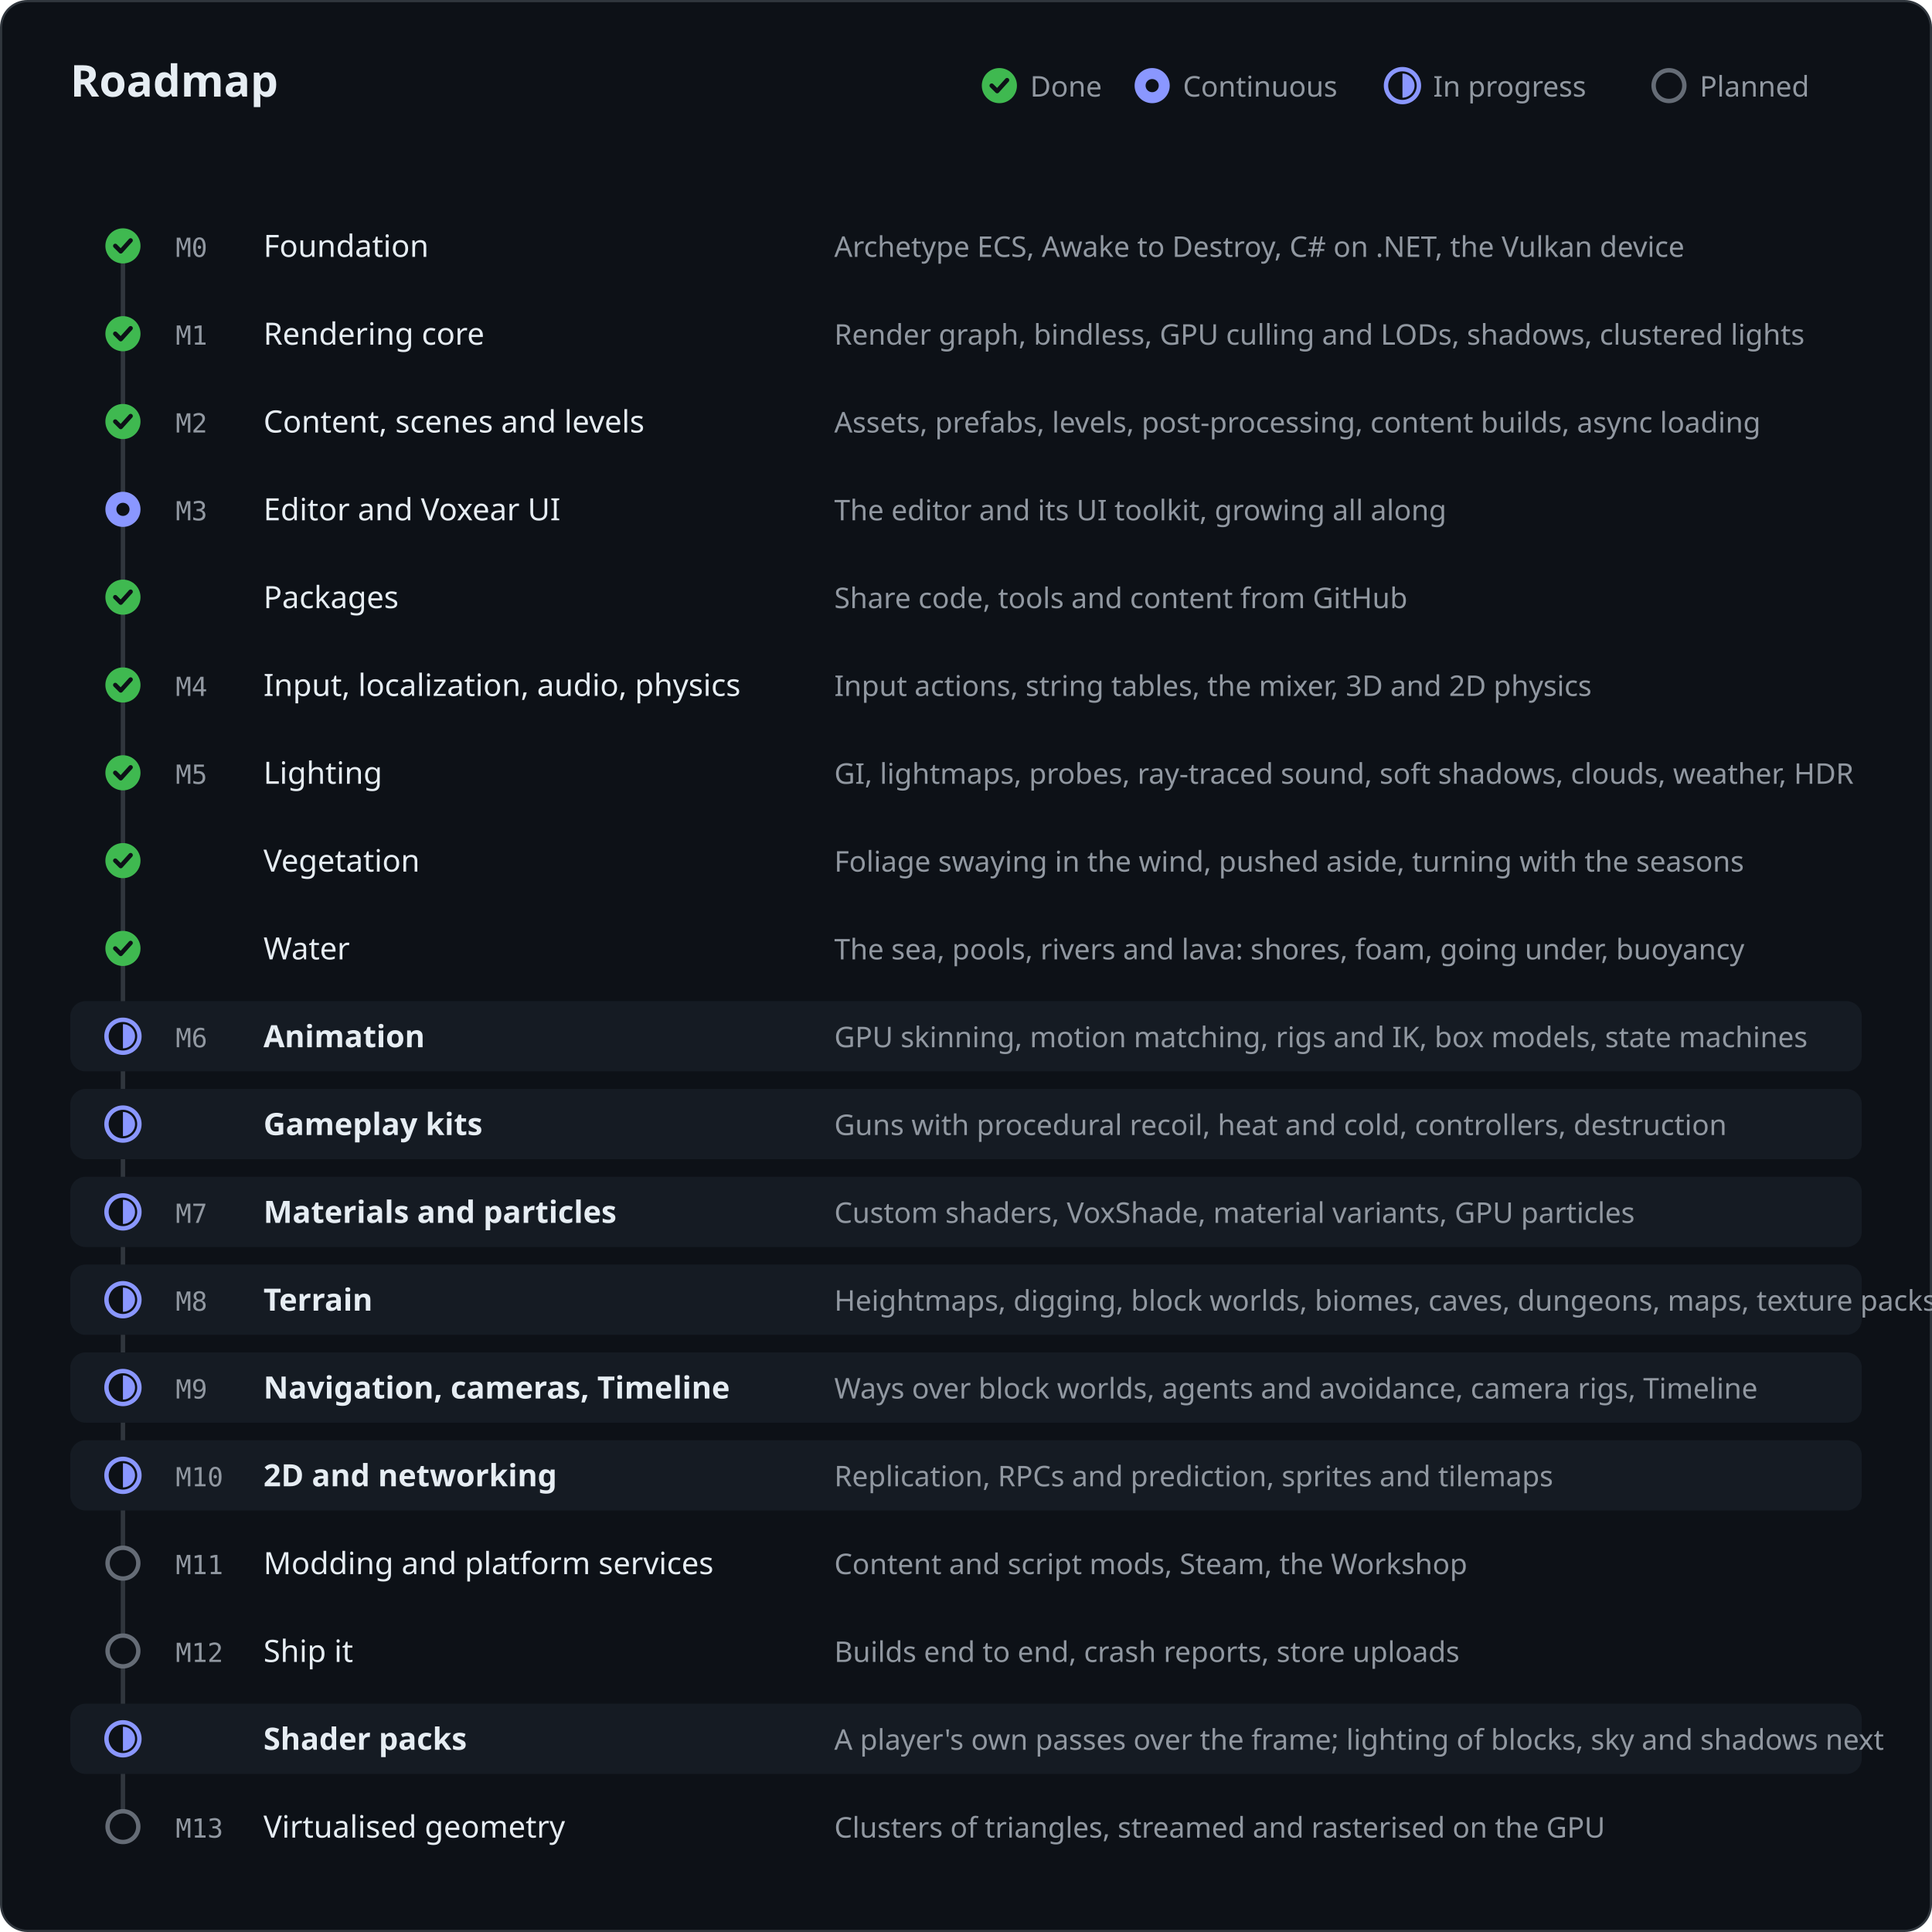
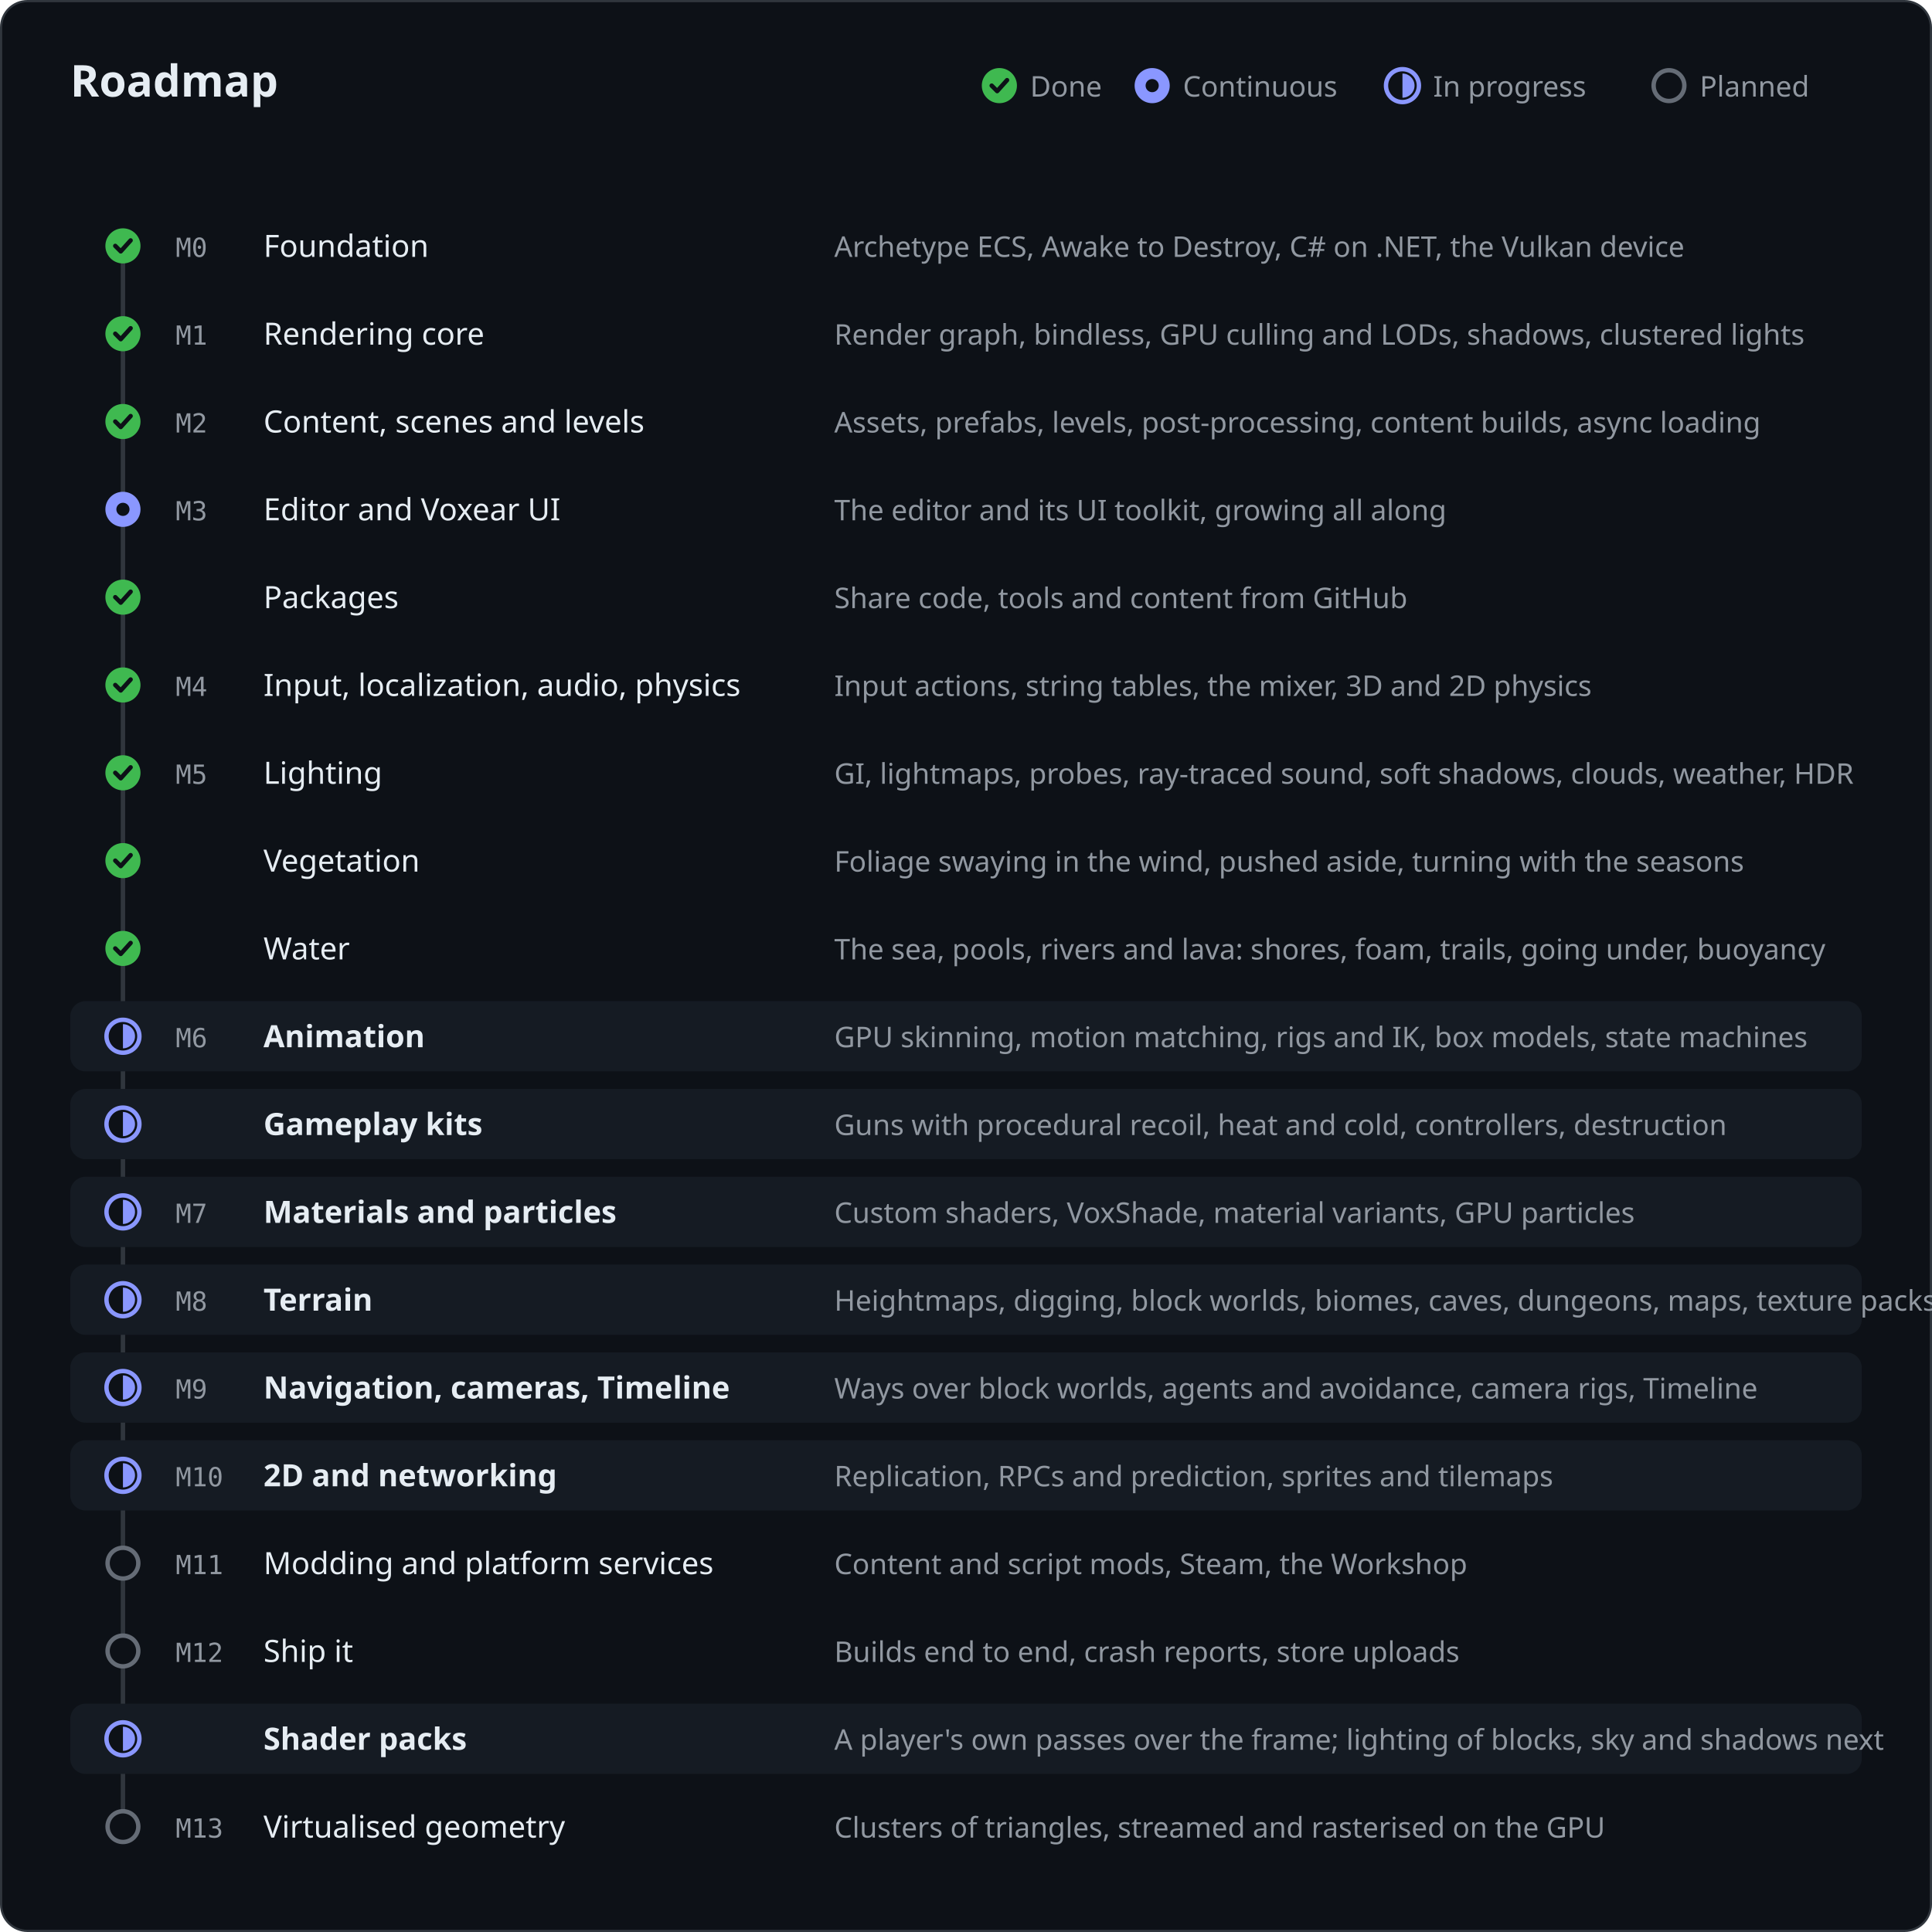
<svg xmlns="http://www.w3.org/2000/svg" width="880" height="880" viewBox="0 0 880 880" role="img" aria-label="Voxear roadmap">
  <rect x="0.5" y="0.5" width="879" height="879" rx="12" fill="#0d1117" stroke="#30363d" />
  <text x="32" y="44" font-family="-apple-system, BlinkMacSystemFont, 'Segoe UI', 'Noto Sans', Helvetica, Arial, sans-serif" font-size="20" font-weight="600" fill="#e6edf3">Roadmap</text>
  <circle cx="760.2" cy="39" r="7" fill="#0d1117" stroke="#656c76" stroke-width="2" />
  <text x="774.2" y="44" font-family="-apple-system, BlinkMacSystemFont, 'Segoe UI', 'Noto Sans', Helvetica, Arial, sans-serif" font-size="13" fill="#9198a1">Planned</text>
  <circle cx="638.8" cy="39" r="7.5" fill="#0d1117" stroke="#8a97ff" stroke-width="2" />
  <path d="M638.8 33.5 a5.5 5.5 0 0 1 0 11 z" fill="#8a97ff" />
  <text x="652.8" y="44" font-family="-apple-system, BlinkMacSystemFont, 'Segoe UI', 'Noto Sans', Helvetica, Arial, sans-serif" font-size="13" fill="#9198a1">In progress</text>
  <circle cx="524.8" cy="39" r="8" fill="#8a97ff" />
  <circle cx="524.8" cy="39" r="3" fill="#0d1117" />
  <text x="538.8" y="44" font-family="-apple-system, BlinkMacSystemFont, 'Segoe UI', 'Noto Sans', Helvetica, Arial, sans-serif" font-size="13" fill="#9198a1">Continuous</text>
  <circle cx="455.2" cy="39" r="8" fill="#3fb950" />
  <path d="M451.7 39 l2.5 2.5 l4.5-5" fill="none" stroke="#0d1117" stroke-width="2" stroke-linecap="round" stroke-linejoin="round" />
  <text x="469.2" y="44" font-family="-apple-system, BlinkMacSystemFont, 'Segoe UI', 'Noto Sans', Helvetica, Arial, sans-serif" font-size="13" fill="#9198a1">Done</text>
  <line x1="56" y1="112" x2="56" y2="832" stroke="#30363d" stroke-width="2" />
  <circle cx="56" cy="112" r="8" fill="#3fb950" />
  <path d="M52.5 112 l2.5 2.5 l4.5-5" fill="none" stroke="#0d1117" stroke-width="2" stroke-linecap="round" stroke-linejoin="round" />
  <text x="80" y="117" font-family="ui-monospace, SFMono-Regular, 'SF Mono', Menlo, Consolas, monospace" font-size="12" fill="#9198a1">M0</text>
  <text x="120" y="117" font-family="-apple-system, BlinkMacSystemFont, 'Segoe UI', 'Noto Sans', Helvetica, Arial, sans-serif" font-size="14" font-weight="500" fill="#e6edf3">Foundation</text>
  <text x="380" y="117" font-family="-apple-system, BlinkMacSystemFont, 'Segoe UI', 'Noto Sans', Helvetica, Arial, sans-serif" font-size="13" fill="#9198a1">Archetype ECS, Awake to Destroy, C# on .NET, the Vulkan device</text>
  <circle cx="56" cy="152" r="8" fill="#3fb950" />
  <path d="M52.5 152 l2.5 2.5 l4.5-5" fill="none" stroke="#0d1117" stroke-width="2" stroke-linecap="round" stroke-linejoin="round" />
  <text x="80" y="157" font-family="ui-monospace, SFMono-Regular, 'SF Mono', Menlo, Consolas, monospace" font-size="12" fill="#9198a1">M1</text>
  <text x="120" y="157" font-family="-apple-system, BlinkMacSystemFont, 'Segoe UI', 'Noto Sans', Helvetica, Arial, sans-serif" font-size="14" font-weight="500" fill="#e6edf3">Rendering core</text>
  <text x="380" y="157" font-family="-apple-system, BlinkMacSystemFont, 'Segoe UI', 'Noto Sans', Helvetica, Arial, sans-serif" font-size="13" fill="#9198a1">Render graph, bindless, GPU culling and LODs, shadows, clustered lights</text>
  <circle cx="56" cy="192" r="8" fill="#3fb950" />
  <path d="M52.5 192 l2.5 2.5 l4.5-5" fill="none" stroke="#0d1117" stroke-width="2" stroke-linecap="round" stroke-linejoin="round" />
  <text x="80" y="197" font-family="ui-monospace, SFMono-Regular, 'SF Mono', Menlo, Consolas, monospace" font-size="12" fill="#9198a1">M2</text>
  <text x="120" y="197" font-family="-apple-system, BlinkMacSystemFont, 'Segoe UI', 'Noto Sans', Helvetica, Arial, sans-serif" font-size="14" font-weight="500" fill="#e6edf3">Content, scenes and levels</text>
  <text x="380" y="197" font-family="-apple-system, BlinkMacSystemFont, 'Segoe UI', 'Noto Sans', Helvetica, Arial, sans-serif" font-size="13" fill="#9198a1">Assets, prefabs, levels, post-processing, content builds, async loading</text>
  <circle cx="56" cy="232" r="8" fill="#8a97ff" />
  <circle cx="56" cy="232" r="3" fill="#0d1117" />
  <text x="80" y="237" font-family="ui-monospace, SFMono-Regular, 'SF Mono', Menlo, Consolas, monospace" font-size="12" fill="#9198a1">M3</text>
  <text x="120" y="237" font-family="-apple-system, BlinkMacSystemFont, 'Segoe UI', 'Noto Sans', Helvetica, Arial, sans-serif" font-size="14" font-weight="500" fill="#e6edf3">Editor and Voxear UI</text>
  <text x="380" y="237" font-family="-apple-system, BlinkMacSystemFont, 'Segoe UI', 'Noto Sans', Helvetica, Arial, sans-serif" font-size="13" fill="#9198a1">The editor and its UI toolkit, growing all along</text>
  <circle cx="56" cy="272" r="8" fill="#3fb950" />
  <path d="M52.5 272 l2.5 2.5 l4.5-5" fill="none" stroke="#0d1117" stroke-width="2" stroke-linecap="round" stroke-linejoin="round" />
  <text x="80" y="277" font-family="ui-monospace, SFMono-Regular, 'SF Mono', Menlo, Consolas, monospace" font-size="12" fill="#9198a1" />
  <text x="120" y="277" font-family="-apple-system, BlinkMacSystemFont, 'Segoe UI', 'Noto Sans', Helvetica, Arial, sans-serif" font-size="14" font-weight="500" fill="#e6edf3">Packages</text>
  <text x="380" y="277" font-family="-apple-system, BlinkMacSystemFont, 'Segoe UI', 'Noto Sans', Helvetica, Arial, sans-serif" font-size="13" fill="#9198a1">Share code, tools and content from GitHub</text>
  <circle cx="56" cy="312" r="8" fill="#3fb950" />
  <path d="M52.5 312 l2.5 2.5 l4.5-5" fill="none" stroke="#0d1117" stroke-width="2" stroke-linecap="round" stroke-linejoin="round" />
  <text x="80" y="317" font-family="ui-monospace, SFMono-Regular, 'SF Mono', Menlo, Consolas, monospace" font-size="12" fill="#9198a1">M4</text>
  <text x="120" y="317" font-family="-apple-system, BlinkMacSystemFont, 'Segoe UI', 'Noto Sans', Helvetica, Arial, sans-serif" font-size="14" font-weight="500" fill="#e6edf3">Input, localization, audio, physics</text>
  <text x="380" y="317" font-family="-apple-system, BlinkMacSystemFont, 'Segoe UI', 'Noto Sans', Helvetica, Arial, sans-serif" font-size="13" fill="#9198a1">Input actions, string tables, the mixer, 3D and 2D physics</text>
  <circle cx="56" cy="352" r="8" fill="#3fb950" />
  <path d="M52.5 352 l2.5 2.5 l4.5-5" fill="none" stroke="#0d1117" stroke-width="2" stroke-linecap="round" stroke-linejoin="round" />
  <text x="80" y="357" font-family="ui-monospace, SFMono-Regular, 'SF Mono', Menlo, Consolas, monospace" font-size="12" fill="#9198a1">M5</text>
  <text x="120" y="357" font-family="-apple-system, BlinkMacSystemFont, 'Segoe UI', 'Noto Sans', Helvetica, Arial, sans-serif" font-size="14" font-weight="500" fill="#e6edf3">Lighting</text>
  <text x="380" y="357" font-family="-apple-system, BlinkMacSystemFont, 'Segoe UI', 'Noto Sans', Helvetica, Arial, sans-serif" font-size="13" fill="#9198a1">GI, lightmaps, probes, ray-traced sound, soft shadows, clouds, weather, HDR</text>
  <circle cx="56" cy="392" r="8" fill="#3fb950" />
  <path d="M52.5 392 l2.5 2.5 l4.5-5" fill="none" stroke="#0d1117" stroke-width="2" stroke-linecap="round" stroke-linejoin="round" />
  <text x="80" y="397" font-family="ui-monospace, SFMono-Regular, 'SF Mono', Menlo, Consolas, monospace" font-size="12" fill="#9198a1" />
  <text x="120" y="397" font-family="-apple-system, BlinkMacSystemFont, 'Segoe UI', 'Noto Sans', Helvetica, Arial, sans-serif" font-size="14" font-weight="500" fill="#e6edf3">Vegetation</text>
  <text x="380" y="397" font-family="-apple-system, BlinkMacSystemFont, 'Segoe UI', 'Noto Sans', Helvetica, Arial, sans-serif" font-size="13" fill="#9198a1">Foliage swaying in the wind, pushed aside, turning with the seasons</text>
  <circle cx="56" cy="432" r="8" fill="#3fb950" />
  <path d="M52.5 432 l2.5 2.5 l4.5-5" fill="none" stroke="#0d1117" stroke-width="2" stroke-linecap="round" stroke-linejoin="round" />
  <text x="80" y="437" font-family="ui-monospace, SFMono-Regular, 'SF Mono', Menlo, Consolas, monospace" font-size="12" fill="#9198a1" />
  <text x="120" y="437" font-family="-apple-system, BlinkMacSystemFont, 'Segoe UI', 'Noto Sans', Helvetica, Arial, sans-serif" font-size="14" font-weight="500" fill="#e6edf3">Water</text>
-   <text x="380" y="437" font-family="-apple-system, BlinkMacSystemFont, 'Segoe UI', 'Noto Sans', Helvetica, Arial, sans-serif" font-size="13" fill="#9198a1">The sea, pools, rivers and lava: shores, foam, going under, buoyancy</text>
+   <text x="380" y="437" font-family="-apple-system, BlinkMacSystemFont, 'Segoe UI', 'Noto Sans', Helvetica, Arial, sans-serif" font-size="13" fill="#9198a1">The sea, pools, rivers and lava: shores, foam, trails, going under, buoyancy</text>
  <rect x="32" y="456" width="816" height="32" rx="7" fill="#151b23" />
  <circle cx="56" cy="472" r="7.5" fill="#0d1117" stroke="#8a97ff" stroke-width="2" />
  <path d="M56 466.5 a5.5 5.5 0 0 1 0 11 z" fill="#8a97ff" />
  <text x="80" y="477" font-family="ui-monospace, SFMono-Regular, 'SF Mono', Menlo, Consolas, monospace" font-size="12" fill="#9198a1">M6</text>
  <text x="120" y="477" font-family="-apple-system, BlinkMacSystemFont, 'Segoe UI', 'Noto Sans', Helvetica, Arial, sans-serif" font-size="14" font-weight="600" fill="#e6edf3">Animation</text>
  <text x="380" y="477" font-family="-apple-system, BlinkMacSystemFont, 'Segoe UI', 'Noto Sans', Helvetica, Arial, sans-serif" font-size="13" fill="#9198a1">GPU skinning, motion matching, rigs and IK, box models, state machines</text>
  <rect x="32" y="496" width="816" height="32" rx="7" fill="#151b23" />
  <circle cx="56" cy="512" r="7.5" fill="#0d1117" stroke="#8a97ff" stroke-width="2" />
  <path d="M56 506.5 a5.5 5.5 0 0 1 0 11 z" fill="#8a97ff" />
  <text x="80" y="517" font-family="ui-monospace, SFMono-Regular, 'SF Mono', Menlo, Consolas, monospace" font-size="12" fill="#9198a1" />
  <text x="120" y="517" font-family="-apple-system, BlinkMacSystemFont, 'Segoe UI', 'Noto Sans', Helvetica, Arial, sans-serif" font-size="14" font-weight="600" fill="#e6edf3">Gameplay kits</text>
  <text x="380" y="517" font-family="-apple-system, BlinkMacSystemFont, 'Segoe UI', 'Noto Sans', Helvetica, Arial, sans-serif" font-size="13" fill="#9198a1">Guns with procedural recoil, heat and cold, controllers, destruction</text>
  <rect x="32" y="536" width="816" height="32" rx="7" fill="#151b23" />
  <circle cx="56" cy="552" r="7.5" fill="#0d1117" stroke="#8a97ff" stroke-width="2" />
  <path d="M56 546.5 a5.5 5.5 0 0 1 0 11 z" fill="#8a97ff" />
  <text x="80" y="557" font-family="ui-monospace, SFMono-Regular, 'SF Mono', Menlo, Consolas, monospace" font-size="12" fill="#9198a1">M7</text>
  <text x="120" y="557" font-family="-apple-system, BlinkMacSystemFont, 'Segoe UI', 'Noto Sans', Helvetica, Arial, sans-serif" font-size="14" font-weight="600" fill="#e6edf3">Materials and particles</text>
  <text x="380" y="557" font-family="-apple-system, BlinkMacSystemFont, 'Segoe UI', 'Noto Sans', Helvetica, Arial, sans-serif" font-size="13" fill="#9198a1">Custom shaders, VoxShade, material variants, GPU particles</text>
  <rect x="32" y="576" width="816" height="32" rx="7" fill="#151b23" />
  <circle cx="56" cy="592" r="7.5" fill="#0d1117" stroke="#8a97ff" stroke-width="2" />
  <path d="M56 586.5 a5.5 5.5 0 0 1 0 11 z" fill="#8a97ff" />
  <text x="80" y="597" font-family="ui-monospace, SFMono-Regular, 'SF Mono', Menlo, Consolas, monospace" font-size="12" fill="#9198a1">M8</text>
  <text x="120" y="597" font-family="-apple-system, BlinkMacSystemFont, 'Segoe UI', 'Noto Sans', Helvetica, Arial, sans-serif" font-size="14" font-weight="600" fill="#e6edf3">Terrain</text>
  <text x="380" y="597" font-family="-apple-system, BlinkMacSystemFont, 'Segoe UI', 'Noto Sans', Helvetica, Arial, sans-serif" font-size="13" fill="#9198a1">Heightmaps, digging, block worlds, biomes, caves, dungeons, maps, texture packs</text>
  <rect x="32" y="616" width="816" height="32" rx="7" fill="#151b23" />
  <circle cx="56" cy="632" r="7.5" fill="#0d1117" stroke="#8a97ff" stroke-width="2" />
  <path d="M56 626.5 a5.5 5.5 0 0 1 0 11 z" fill="#8a97ff" />
  <text x="80" y="637" font-family="ui-monospace, SFMono-Regular, 'SF Mono', Menlo, Consolas, monospace" font-size="12" fill="#9198a1">M9</text>
  <text x="120" y="637" font-family="-apple-system, BlinkMacSystemFont, 'Segoe UI', 'Noto Sans', Helvetica, Arial, sans-serif" font-size="14" font-weight="600" fill="#e6edf3">Navigation, cameras, Timeline</text>
  <text x="380" y="637" font-family="-apple-system, BlinkMacSystemFont, 'Segoe UI', 'Noto Sans', Helvetica, Arial, sans-serif" font-size="13" fill="#9198a1">Ways over block worlds, agents and avoidance, camera rigs, Timeline</text>
  <rect x="32" y="656" width="816" height="32" rx="7" fill="#151b23" />
  <circle cx="56" cy="672" r="7.5" fill="#0d1117" stroke="#8a97ff" stroke-width="2" />
  <path d="M56 666.5 a5.5 5.5 0 0 1 0 11 z" fill="#8a97ff" />
  <text x="80" y="677" font-family="ui-monospace, SFMono-Regular, 'SF Mono', Menlo, Consolas, monospace" font-size="12" fill="#9198a1">M10</text>
  <text x="120" y="677" font-family="-apple-system, BlinkMacSystemFont, 'Segoe UI', 'Noto Sans', Helvetica, Arial, sans-serif" font-size="14" font-weight="600" fill="#e6edf3">2D and networking</text>
  <text x="380" y="677" font-family="-apple-system, BlinkMacSystemFont, 'Segoe UI', 'Noto Sans', Helvetica, Arial, sans-serif" font-size="13" fill="#9198a1">Replication, RPCs and prediction, sprites and tilemaps</text>
  <circle cx="56" cy="712" r="7" fill="#0d1117" stroke="#656c76" stroke-width="2" />
  <text x="80" y="717" font-family="ui-monospace, SFMono-Regular, 'SF Mono', Menlo, Consolas, monospace" font-size="12" fill="#9198a1">M11</text>
  <text x="120" y="717" font-family="-apple-system, BlinkMacSystemFont, 'Segoe UI', 'Noto Sans', Helvetica, Arial, sans-serif" font-size="14" font-weight="500" fill="#e6edf3">Modding and platform services</text>
  <text x="380" y="717" font-family="-apple-system, BlinkMacSystemFont, 'Segoe UI', 'Noto Sans', Helvetica, Arial, sans-serif" font-size="13" fill="#9198a1">Content and script mods, Steam, the Workshop</text>
  <circle cx="56" cy="752" r="7" fill="#0d1117" stroke="#656c76" stroke-width="2" />
  <text x="80" y="757" font-family="ui-monospace, SFMono-Regular, 'SF Mono', Menlo, Consolas, monospace" font-size="12" fill="#9198a1">M12</text>
  <text x="120" y="757" font-family="-apple-system, BlinkMacSystemFont, 'Segoe UI', 'Noto Sans', Helvetica, Arial, sans-serif" font-size="14" font-weight="500" fill="#e6edf3">Ship it</text>
  <text x="380" y="757" font-family="-apple-system, BlinkMacSystemFont, 'Segoe UI', 'Noto Sans', Helvetica, Arial, sans-serif" font-size="13" fill="#9198a1">Builds end to end, crash reports, store uploads</text>
  <rect x="32" y="776" width="816" height="32" rx="7" fill="#151b23" />
  <circle cx="56" cy="792" r="7.5" fill="#0d1117" stroke="#8a97ff" stroke-width="2" />
  <path d="M56 786.5 a5.5 5.5 0 0 1 0 11 z" fill="#8a97ff" />
  <text x="80" y="797" font-family="ui-monospace, SFMono-Regular, 'SF Mono', Menlo, Consolas, monospace" font-size="12" fill="#9198a1" />
  <text x="120" y="797" font-family="-apple-system, BlinkMacSystemFont, 'Segoe UI', 'Noto Sans', Helvetica, Arial, sans-serif" font-size="14" font-weight="600" fill="#e6edf3">Shader packs</text>
  <text x="380" y="797" font-family="-apple-system, BlinkMacSystemFont, 'Segoe UI', 'Noto Sans', Helvetica, Arial, sans-serif" font-size="13" fill="#9198a1">A player's own passes over the frame; lighting of blocks, sky and shadows next</text>
  <circle cx="56" cy="832" r="7" fill="#0d1117" stroke="#656c76" stroke-width="2" />
  <text x="80" y="837" font-family="ui-monospace, SFMono-Regular, 'SF Mono', Menlo, Consolas, monospace" font-size="12" fill="#9198a1">M13</text>
  <text x="120" y="837" font-family="-apple-system, BlinkMacSystemFont, 'Segoe UI', 'Noto Sans', Helvetica, Arial, sans-serif" font-size="14" font-weight="500" fill="#e6edf3">Virtualised geometry</text>
  <text x="380" y="837" font-family="-apple-system, BlinkMacSystemFont, 'Segoe UI', 'Noto Sans', Helvetica, Arial, sans-serif" font-size="13" fill="#9198a1">Clusters of triangles, streamed and rasterised on the GPU</text>
</svg>
